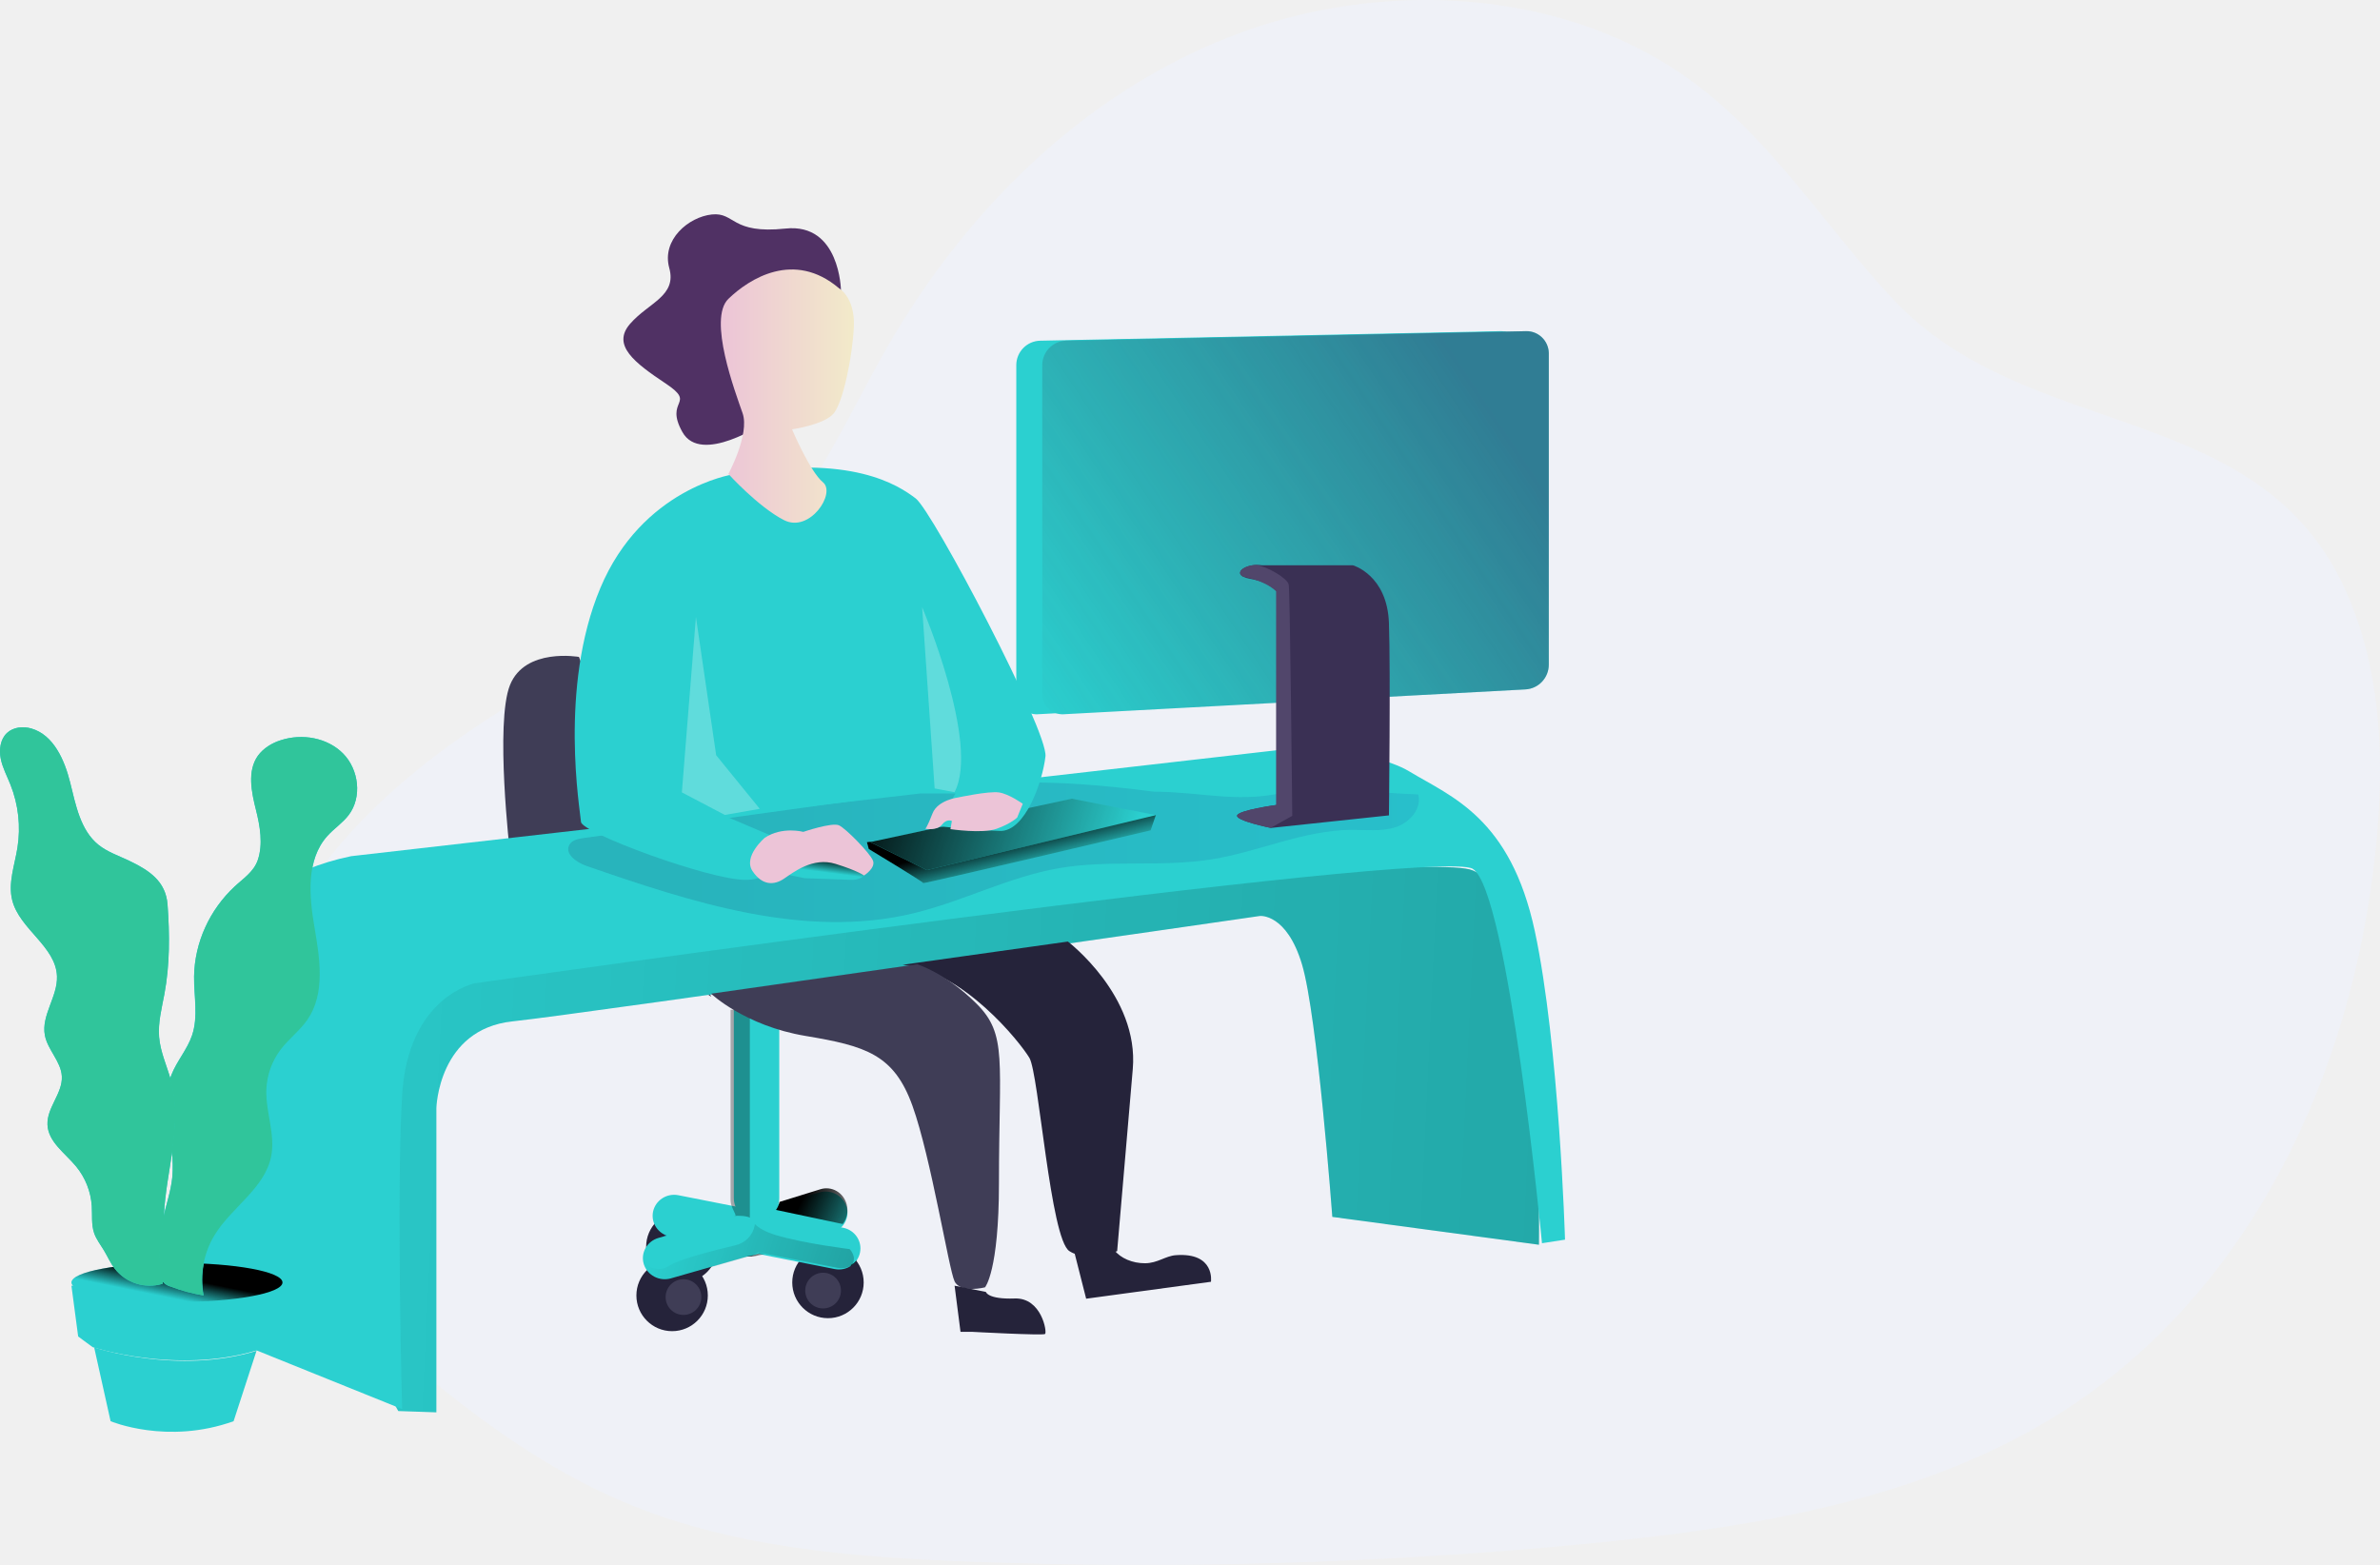
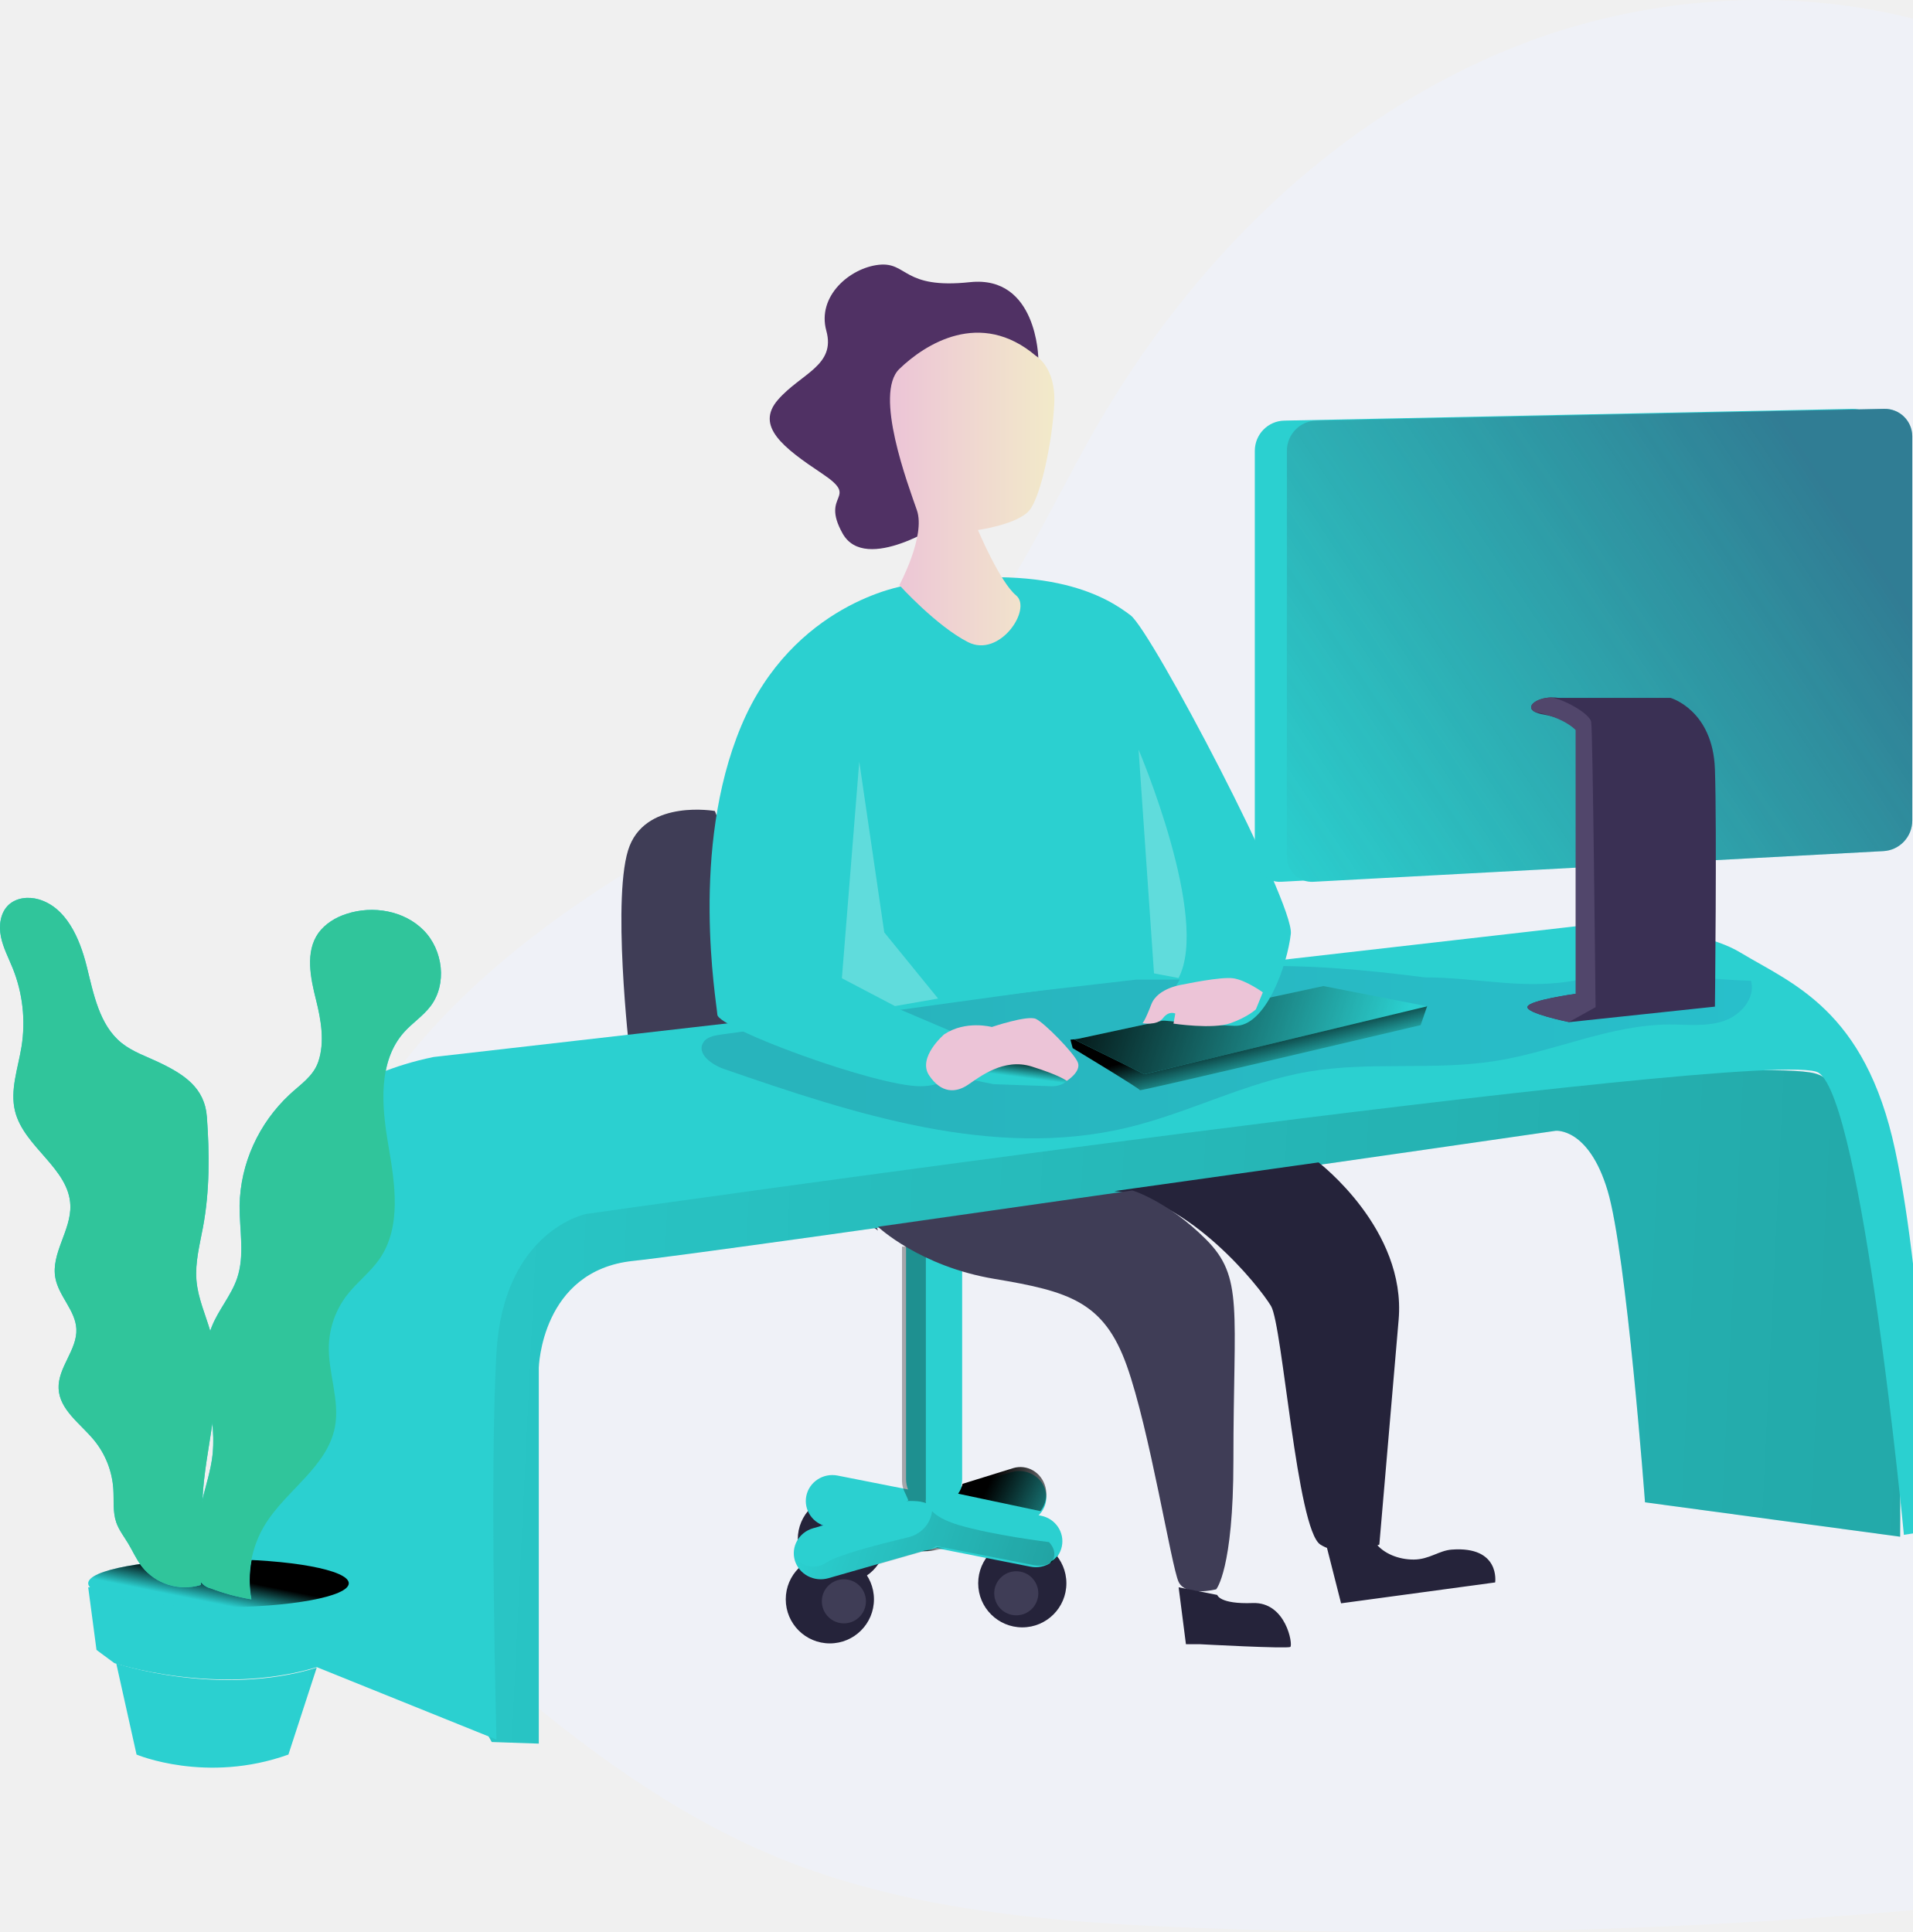
- <svg xmlns="http://www.w3.org/2000/svg" width="733" height="482">
+ <svg xmlns="http://www.w3.org/2000/svg" width="477" height="482">
  <defs>
    <linearGradient id="a" x1="0%" x2="100%" y1="50%" y2="50%">
      <stop offset="0%" stop-color="#183866" />
      <stop offset="100%" stop-color="#1A7FC1" />
    </linearGradient>
    <linearGradient id="b" x1="-.13%" x2="100%" y1="50.057%" y2="50.057%">
      <stop offset="0%" />
      <stop offset="99%" stop-opacity="0" />
    </linearGradient>
    <linearGradient id="c" x1="176.072%" x2="310.393%" y1="-566.037%" y2="-534.629%">
      <stop offset="0%" />
      <stop offset="99%" stop-opacity="0" />
    </linearGradient>
    <linearGradient id="d" x1="58.928%" x2="52.269%" y1="-257.998%" y2="-277.344%">
      <stop offset="0%" />
      <stop offset="99%" stop-opacity="0" />
    </linearGradient>
    <linearGradient id="e" x1="156.099%" x2="8.109%" y1="-63.273%" y2="-76.114%">
      <stop offset="0%" />
      <stop offset="99%" stop-opacity="0" />
    </linearGradient>
    <linearGradient id="f" x1="2361.044%" x2="2162.651%" y1="-16584.906%" y2="-16647.547%">
      <stop offset="0%" />
      <stop offset="99%" stop-opacity="0" />
    </linearGradient>
    <linearGradient id="g" x1="241.391%" x2="133.142%" y1="-426.052%" y2="-412.195%">
      <stop offset="0%" />
      <stop offset="99%" stop-opacity="0" />
    </linearGradient>
    <linearGradient id="h" x1="106.85%" x2="-35.821%" y1="22.502%" y2="19.27%">
      <stop offset="0%" />
      <stop offset="100%" stop-opacity="0" />
    </linearGradient>
    <linearGradient id="i" x1="14.169%" x2="114.168%" y1="-41.335%" y2="-41.335%">
      <stop offset="0%" stop-color="#183866" />
      <stop offset="100%" stop-color="#1A7FC1" />
    </linearGradient>
    <linearGradient id="j" x1="40.386%" x2="71.43%" y1="39.515%" y2="67.977%">
      <stop offset="0%" />
      <stop offset="99%" stop-opacity="0" />
    </linearGradient>
    <linearGradient id="k" x1="-12.531%" x2="93.689%" y1="44.923%" y2="53.42%">
      <stop offset="0%" />
      <stop offset="99%" stop-opacity="0" />
    </linearGradient>
    <linearGradient id="l" x1="53.702%" x2="43.721%" y1="42.271%" y2="80.595%">
      <stop offset="0%" />
      <stop offset="99%" stop-opacity="0" />
    </linearGradient>
    <linearGradient id="m" x1="190.926%" x2="102.154%" y1="-333.246%" y2="-335.028%">
      <stop offset="0%" />
      <stop offset="99%" stop-opacity="0" />
    </linearGradient>
    <linearGradient id="n" x1="168.578%" x2="111.53%" y1="-126.252%" y2="-126.942%">
      <stop offset="0%" />
      <stop offset="99%" stop-opacity="0" />
    </linearGradient>
    <linearGradient id="o" x1="56.989%" x2="28.128%" y1="43.618%" y2="69.958%">
      <stop offset="0%" />
      <stop offset="99%" stop-opacity="0" />
    </linearGradient>
    <linearGradient id="p" x1="58.095%" x2="57.212%" y1="-1473.571%" y2="-1370.204%">
      <stop offset="0%" />
      <stop offset="99%" stop-opacity="0" />
    </linearGradient>
    <linearGradient id="q" x1="-.04%" x2="99.996%" y1="49.993%" y2="49.993%">
      <stop offset="0%" stop-color="#ECC4D7" />
      <stop offset="42%" stop-color="#EFD4D1" />
      <stop offset="100%" stop-color="#F2EAC9" />
    </linearGradient>
    <linearGradient id="r" x1="99.032%" x2="199.03%" y1="-163.287%" y2="-163.287%">
      <stop offset="0%" stop-color="#ECC4D7" />
      <stop offset="42%" stop-color="#EFD4D1" />
      <stop offset="100%" stop-color="#F2EAC9" />
    </linearGradient>
    <linearGradient id="s" x1="124.306%" x2="224.306%" y1="-84.564%" y2="-84.564%">
      <stop offset="0%" stop-color="#ECC4D7" />
      <stop offset="42%" stop-color="#EFD4D1" />
      <stop offset="100%" stop-color="#F2EAC9" />
    </linearGradient>
    <linearGradient id="t" x1="128.89%" x2="24.06%" y1="100.36%" y2="153.095%">
      <stop offset="0%" stop-color="#362958" stop-opacity=".501" />
      <stop offset="100%" stop-color="#34313D" stop-opacity="0" />
    </linearGradient>
    <linearGradient id="u" x1="3990.942%" x2="3874.36%" y1="-34225.187%" y2="-34268.317%">
      <stop offset="0%" />
      <stop offset="99%" stop-opacity="0" />
    </linearGradient>
  </defs>
  <g fill="none" fill-rule="nonzero">
    <path fill="#EFF1F7" d="M583.08 92.214c-20.973-22.385-37.208-49.107-62.275-67.375-39.374-28.754-96.041-31.558-142.08-13.494-46.04 18.063-81.905 54.474-105.544 95.703-12.435 21.692-22.202 45.354-40.423 63.08-15.403 14.976-35.648 24.531-54.843 34.938-30.948 16.733-60.752 36.952-80.78 64.695-20.026 27.743-28.98 64.18-16.178 95.446 8.633 21.097 26.022 37.883 43.836 53.081 20.964 17.869 43.496 34.601 69.5 45.248 32.555 13.246 68.694 16.094 104.134 17.442 62.828 2.38 125.757.601 188.319-5.323 51.23-4.844 104.011-13.113 146.874-39.88 60.043-37.484 91-106.163 97.97-173.51 2.836-26.936 2.118-54.928-8.964-79.92-26.504-59.78-98.017-45.798-139.547-90.131z" />
    <path fill="#3F3D56" d="M178.317 202.334s-16.6-2.947-21.25 8.669c-4.65 11.616 0 51.733 0 51.733L219 307l-40.683-104.666z" />
    <path fill="#2BD0D0" d="M256.202 379.727l-24.555 7.008c-3.568 1.01-7.31-.952-8.372-4.386-1.047-3.438.987-7.046 4.55-8.069l24.522-7.014c3.565-1.01 7.307.947 8.372 4.379 1.058 3.433-.96 7.045-4.517 8.082z" />
    <circle cx="255" cy="395" r="11" fill="#25233A" />
    <circle cx="253.5" cy="397.5" r="5.5" fill="#3F3D56" />
    <circle cx="210" cy="384" r="11" fill="#25233A" />
    <path fill="url(#a)" d="M214 384.5a5.5 5.5 0 11-11 0 5.5 5.5 0 0111 0z" />
    <circle cx="207" cy="399" r="11" fill="#25233A" />
    <path fill="#3F3D56" d="M216 399.5a5.5 5.5 0 11-11 0 5.5 5.5 0 0111 0z" />
    <path fill="#2BD0D0" d="M257.085 390.874l-50.787-10.046c-3.574-.717-5.884-4.13-5.168-7.636.732-3.5 4.21-5.764 7.785-5.066l50.787 10.027c3.574.717 5.884 4.13 5.168 7.637-.723 3.507-4.204 5.781-7.785 5.084z" />
    <path fill="#2BD0D0" d="M226 310h14v59c0 3.866-3.133 7-6.997 7a6.999 6.999 0 01-6.996-7v-59H226z" />
    <path fill="#2BD0D0" d="M231.187 386.708l-24.537 7.025c-3.568 1.014-7.314-.949-8.375-4.388-1.047-3.44.987-7.05 4.548-8.074l24.537-7.005c3.564-1.01 7.304.948 8.368 4.381 1.039 3.435-.99 7.034-4.541 8.06z" />
    <path fill="url(#b)" d="M236 386.26l-3.125.551a12.89 12.89 0 01-2.875.172l1.305-.228a10.302 10.302 0 002.507-.755l2.188.26z" />
    <path fill="url(#c)" d="M261 372.738a6.914 6.914 0 01-1.46 4.262L239 372.65a7.113 7.113 0 001.098-2.462l12.654-3.923a6.201 6.201 0 014.913.579c1.5.867 2.609 2.324 3.083 4.048.164.6.249 1.222.252 1.846z" />
    <path fill="url(#d)" d="M225.22 371.103a5.776 5.776 0 01-.22-1.58V311h5.943v63.07c-.059.31-.04.627.057.93a9.278 9.278 0 00-2.845-.511c-.69-.04-1.385-.04-2.076 0l.425-.1c.262-.04-.94-2.091-1.283-3.286z" opacity=".31" />
    <path fill="url(#e)" d="M262.289 389.8c-.97.523-2.061.797-3.17.796a7.063 7.063 0 01-1.33-.13l-22.407-4.406-1.867-.363a6.54 6.54 0 01-2.133 1.055l-1.11.317-23.025 6.666c-3.514 1.007-7.202-.943-8.247-4.362 1.997 1.805 5.029 1.973 7.223.401 2.811-1.896 14.002-4.743 20.341-6.257 2.996-.698 5.288-3.05 5.848-6 .016-.173.042-.346.08-.517 1.056 1.113 2.997 2.362 6.505 3.423 8.64 2.589 22.667 4.304 22.667 4.304s2.532 2.42.625 5.073z" opacity=".31" />
    <path fill="url(#f)" d="M264 388a7.624 7.624 0 01-2 2 119.75 119.75 0 002-2z" />
    <path fill="url(#g)" d="M226.3 370.559a6.82 6.82 0 001.7 3.13c-.21.039-.425.092-.641.151L206.088 380c-3.271-.813-5.426-3.865-5.044-7.146.381-3.28 3.181-5.781 6.556-5.854a7.14 7.14 0 011.35.132l17.35 3.427z" />
    <path fill="#503164" d="M259 89.407s-.276-20.805-17.075-19.01c-16.8 1.793-15.511-5.095-22.687-4.339-7.175.757-15.51 7.786-13.117 16.468 2.395 8.682-6.332 10.623-12.064 17.21-5.733 6.587 1.349 11.976 11.006 18.416 9.657 6.44-.6 4.773 5.125 14.955 5.726 10.181 25.107-2.825 25.107-2.825L259 89.407z" />
    <path fill="#2BD0D0" d="M122.664 434.601l11.73.399v-93.745s.59-24.241 23.452-26.673c22.861-2.431 230.196-32.466 230.196-32.466s8.218-.87 12.951 14.901c4.733 15.771 9.34 77.787 9.34 77.787l63.64 8.577s1.68-109.55-21.302-115.595c-22.981-6.045-323.522 24.76-323.522 24.76s-22.29 116.352-6.485 142.055z" />
    <path fill="url(#h)" d="M122.664 434.601l11.73.399v-93.745s.59-24.241 23.452-26.673c22.861-2.431 230.196-32.466 230.196-32.466s8.218-.87 12.951 14.901c4.733 15.771 9.34 77.787 9.34 77.787l63.64 8.577s1.68-109.55-21.302-115.595c-22.981-6.045-323.522 24.76-323.522 24.76s-22.29 116.352-6.485 142.055z" opacity=".197" />
    <path fill="#2BD0D0" d="M62 303.784s5.744-31.756 46.144-40.079l285.183-32.643s27.996-1.16 40.804 6.587c12.808 7.746 31.088 14.168 38.583 49.223 7.495 35.056 9.286 94.942 9.286 94.942l-7.09 1.1s-10.348-108.44-21.312-115.306c-10.963-6.865-307.402 35.255-307.402 35.255s-20.561 4.088-22.352 34.532c-1.79 30.443 0 96.605 0 96.605L62 409.057V303.784z" />
    <path fill="url(#i)" d="M355.425 243.844c-14.762-1.9-29.644-3.276-44.519-2.72-11.18.433-22.286 1.966-33.372 3.493l-97.775 13.503c-1.66.23-3.55.603-4.38 2.044-1.592 2.752 2.15 5.464 5.182 6.512 32.51 11.256 67.243 22.656 100.708 14.63 15.3-3.669 29.511-11.288 45.03-13.935 15.518-2.647 31.448-.21 46.933-2.706 14.557-2.345 28.417-9.009 43.172-9.074 4.525 0 9.183.577 13.475-.839 4.293-1.415 8.088-5.739 6.9-10.05-13.853-.478-29.404-3.007-42.992-.262-13.449 2.712-24.894-.596-38.362-.596z" opacity=".19" />
    <path fill="#2BD0D0" d="M267 259.38l.57 2.114s16.881 10.173 16.775 10.501c-.106.328 70.024-16.24 70.024-16.24L356 251l-89 8.38z" />
    <path fill="url(#j)" d="M267 259.38l.57 2.114s16.881 10.173 16.775 10.501c-.106.328 70.024-16.24 70.024-16.24L356 251l-89 8.38z" />
    <path fill="#2BD0D0" d="M268 259.364L330.107 246 356 251.054 285.442 268z" />
    <path fill="url(#k)" d="M268 259.364L330.107 246 356 251.054 285.442 268z" />
    <path fill="#2BD0D0" d="M247.832 270.484l14.457.512s3.672.228 4.62-2.717c.95-2.945-5.89-9.16-6.622-9.277-.733-.118-19.76 5.22-17.017 10.556l4.562.926z" />
    <path fill="url(#l)" d="M247.832 270.484l14.457.512s3.672.228 4.62-2.717c.95-2.945-5.89-9.16-6.622-9.277-.733-.118-19.76 5.22-17.017 10.556l4.562.926z" />
    <path fill="#2BD0D0" d="M79 416.056l-7.058 21.677c-20.473 7.351-37.88 0-37.88 0L29 415s25.535 8.56 50 1.056z" />
    <path fill="url(#m)" d="M79 416.056l-7.058 21.677c-20.473 7.351-37.88 0-37.88 0L29 415s25.535 8.56 50 1.056z" />
    <path fill="#2BD0D0" d="M87 396l-2.284 16.943-5.786 3.008c-24.648 7.42-50.415-1.038-50.415-1.038l-4.443-3.283L22 396h65z" />
    <path fill="url(#n)" d="M87 396l-2.284 16.943-5.786 3.008c-24.648 7.42-50.415-1.038-50.415-1.038l-4.443-3.283L22 396h65z" />
    <ellipse cx="54.5" cy="395" fill="#2BD0D0" rx="32.5" ry="6" />
    <ellipse cx="54.5" cy="395" fill="url(#o)" rx="32.5" ry="6" />
    <path fill="#2BD0D0" d="M39.641 265.03c-3.182-1.515-6.603-2.658-9.356-4.87-5.547-4.5-6.953-12.248-8.69-19.198-1.736-6.951-5.097-14.593-11.944-16.587-2.562-.737-5.567-.445-7.515 1.39-2.053 1.933-2.47 5.11-1.908 7.914.561 2.804 1.928 5.316 2.985 7.974a36.878 36.878 0 012.172 19.477c-.865 5.389-2.932 10.851-1.605 16.134 2.252 8.964 13.47 14.22 13.78 23.457.212 6.233-4.885 12.001-3.73 18.135.852 4.538 5.005 8.08 5.23 12.692.25 5.23-4.662 9.655-4.424 14.885.237 5.23 5.427 8.725 8.815 12.839a21.453 21.453 0 014.827 12.193c.178 2.791-.179 5.682.726 8.327.66 1.933 1.98 3.575 3.004 5.316 1.13 1.88 1.981 3.914 3.341 5.655a13.696 13.696 0 0014.725 4.651c1.05-6.95.132-14.04.423-21.065.574-13.609 5.691-27.324 2.416-40.535-1.201-4.844-3.512-9.443-3.922-14.413-.363-4.44.812-8.838 1.631-13.217 1.69-9.044 1.664-18.394.97-27.538-.547-7.256-5.618-10.599-11.95-13.616z" />
    <path fill="#2BD0D0" d="M59.752 300.767c-.053 6.062 1.33 12.33-.612 18.085-1.47 4.362-4.702 7.934-6.371 12.223-3.85 9.899 1.33 21 .273 31.57-.44 4.354-1.936 8.537-2.88 12.813a51.236 51.236 0 00-.851 16.485 4.17 4.17 0 003.325 4.342A51.942 51.942 0 0062.711 399a26.638 26.638 0 013.445-18.59c5.274-8.63 15.522-14.446 17.43-24.359 1.29-6.712-1.715-13.524-1.502-20.355a21.886 21.886 0 014.482-12.548c2.48-3.227 5.839-5.723 8.147-9.07 5.546-8.066 3.817-18.848 2.168-28.494-1.65-9.647-2.607-20.748 3.91-28.057 2.062-2.31 4.748-4.044 6.617-6.513 4.163-5.504 3.112-13.983-1.73-18.902-4.84-4.92-12.635-6.28-19.218-4.116a13.86 13.86 0 00-7.01 4.76c-3.325 4.714-1.995 11.154-.585 16.757 1.23 4.867 2.221 10.483.539 15.39-1.257 3.651-4.443 5.63-7.15 8.172a38.903 38.903 0 00-12.502 27.692z" />
    <path fill="#30C59B" d="M53.062 354.522c-.938 6.593-2.292 13.239-2.57 19.851v.665a1.757 1.757 0 01-.111.479 51.684 51.684 0 00-.866 16.501c.036.893.261 1.768.66 2.566-.032.279-.072.551-.111.83a13.702 13.702 0 01-14.73-4.652c-1.32-1.741-2.213-3.775-3.342-5.655-1.057-1.748-2.345-3.39-3.005-5.317-.905-2.659-.549-5.536-.727-8.327a21.453 21.453 0 00-4.828-12.196c-3.389-4.087-8.587-7.516-8.818-12.833-.231-5.317 4.676-9.656 4.425-14.887-.224-4.612-4.379-8.154-5.23-12.693-1.157-6.135 3.962-11.903 3.731-18.137-.31-9.238-11.532-14.495-13.785-23.46-1.32-5.284.74-10.747 1.605-16.136a36.876 36.876 0 00-2.146-19.46c-1.057-2.658-2.424-5.163-2.986-7.975-.561-2.81-.145-5.981 1.909-7.922 1.982-1.834 4.954-2.126 7.517-1.389 6.856 1.994 10.204 9.664 11.948 16.615 1.744 6.952 3.144 14.694 8.692 19.2 2.742 2.227 6.176 3.356 9.36 4.872 6.34 3.017 11.413 6.36 11.955 13.55.66 9.145.72 18.496-.97 27.541-.82 4.38-1.982 8.78-1.632 13.219.35 4.44 2.272 8.64 3.527 12.946.139.485.277.977.396 1.469 1.665 6.839 1.13 13.757.132 20.735z" />
    <path fill="url(#p)" d="M49.718 394a7.789 7.789 0 01-.502-2.488c-.43-5.36-.216-10.78.637-16.047.023-.155.052-.31.08-.465-.171 6.346.374 12.744-.215 19z" />
    <path fill="#30C59B" d="M107.393 251.014c-1.871 2.47-4.562 4.202-6.627 6.513-6.527 7.303-5.568 18.41-3.916 28.057 1.651 9.646 3.383 20.428-2.172 28.495-2.31 3.32-5.674 5.842-8.159 9.069a21.865 21.865 0 00-4.49 12.548c-.212 6.831 2.798 13.643 1.506 20.355-1.911 9.913-12.175 15.742-17.457 24.36A26.644 26.644 0 0062.654 399a51.824 51.824 0 01-10.064-2.715 5.425 5.425 0 01-2.344-1.415 2.503 2.503 0 01-.247-.345 6.232 6.232 0 01-.699-2.55c-.599-5.506-.3-11.073.886-16.484.033-.16.073-.319.113-.478.946-4.11 2.345-8.14 2.771-12.336a39.84 39.84 0 00-.16-8.166c1.006-6.971 1.545-13.882-.153-20.668-.12-.49-.26-.982-.4-1.467.127-.425.273-.85.44-1.268 1.672-4.289 4.909-7.86 6.38-12.223 1.939-5.756.56-12.023.613-18.085.087-10.47 4.823-20.58 12.429-27.725 2.71-2.542 5.901-4.52 7.16-8.172 1.685-4.907.666-10.523-.54-15.39-1.418-5.603-2.764-12.043.587-16.757 1.665-2.337 4.29-3.857 7.02-4.76 6.567-2.165 14.407-.804 19.249 4.116 4.842 4.92 5.868 13.43 1.698 18.902z" />
    <path fill="#2BD0D0" d="M225.573 146.146s-27.817 4.3-40.684 34.977c-12.867 30.677-6.176 68.683-5.951 72.027.225 3.344 39.428 17.85 50.635 17.85 11.208 0 13.542-11.229 13.542-11.229l-19.803-8.433 60.17-6.949h10.804l-5.951 10.032s11.743 1.23 19.592 1.511c7.848.281 13.178-15.24 14.057-22.959.88-7.717-34.667-75.458-39.977-79.47-5.31-4.013-19.717-13.817-56.434-7.357z" />
    <path fill="url(#q)" d="M258.392 88.776s5.032 2.83 4.58 11.985c-.453 9.155-3.29 22.932-6.153 26.5-2.864 3.57-12.88 4.968-12.88 4.968s5.464 12.977 9.53 16.326c4.066 3.349-4.086 15.687-12.015 11.639-7.928-4.049-17.12-14.216-17.12-14.216s6.612-12.245 4.376-18.69c-2.235-6.445-10.772-29.064-4.376-35.242 6.396-6.18 20.186-15.035 34.058-3.27z" />
    <path fill="#FFF" opacity=".25" d="M214.334 190L210 244.055 223.238 251 234 249.122l-13.428-16.504zM284 187s17.909 42.077 9.97 57l-6.116-1.16L284 187z" />
    <path fill="url(#r)" d="M235.522 258.045s-6.766 5.775-3.746 10.267c3.02 4.491 6.625 4.363 9.631 2.355 3.006-2.009 8.911-6.776 15.946-4.588 7.035 2.188 8.744 3.58 8.744 3.58s3.705-2.316 2.744-4.639c-.962-2.323-8.32-9.85-10.452-10.825-2.132-.975-10.983 2.021-10.983 2.021s-6.503-1.758-11.884 1.83z" />
    <path fill="url(#s)" d="M295.191 245.598s-6.385.759-7.998 4.957c-1.613 4.198-2.193 4.71-2.193 4.71s3.606.69 5.106-1.264 3.059-1.133 3.059-1.133l-.447 2.507s9.798 1.477 14.224-.11c4.425-1.589 6.325-3.453 6.325-3.453l1.733-4.24s-4.18-3.03-7.332-3.5c-3.152-.47-12.477 1.526-12.477 1.526z" />
    <path fill="#25233A" d="M328.893 290s21.934 16.687 19.984 39.259c-1.949 22.572-4.813 56.087-4.813 56.087s-8.846 3.722-14.707 0c-5.862-3.722-9.411-54.65-12.315-59.513-2.904-4.864-20.375-26.79-39.042-28.679L328.893 290z" />
    <path fill="#3F3D56" d="M219 306.058s10.444 9.895 29.062 13.002c18.619 3.107 27.297 5.7 32.987 21.605 5.69 15.905 11.148 50.137 12.935 53.963 1.786 3.826 9.382 1.874 9.382 1.874s4.296-4.895 4.296-32.114c0-37.946 2.655-45.724-6.913-55.256-9.568-9.533-18.272-12.132-18.272-12.132L219 306.058z" />
    <path fill="#25233A" d="M294 396l1.82 14.197h3.408s21.948 1.187 22.636.675c.688-.513-1.057-11.243-9.372-10.94-8.316.304-8.861-2.023-8.861-2.023L294 396zm37-9.844L334.518 400l38.437-5.212s1.353-9.093-10.823-8.191c-3.214.234-5.608 2.465-9.471 2.485-3.863.02-7.563-1.543-9.511-4.082L331 386.156z" />
    <path fill="#2BD0D0" d="M461.804 212.337l-142.243 7.654c-3.44.181-6.376-2.47-6.561-5.926V112.473c.003-4.101 3.267-7.448 7.348-7.535l141.661-2.937a6.835 6.835 0 014.886 1.917 6.898 6.898 0 012.105 4.827v95.971c-.005 4.056-3.164 7.402-7.196 7.621z" />
    <path fill="#2BD0D0" d="M469.804 212.337l-142.25 7.655c-3.44.177-6.372-2.478-6.554-5.934V112.473c-.004-4.102 3.26-7.452 7.342-7.535l141.68-2.937c3.777-.07 6.898 2.943 6.978 6.738v95.977c-.005 4.057-3.164 7.403-7.196 7.621z" />
    <path fill="url(#t)" d="M469.804 212.337l-142.25 7.655c-3.44.177-6.372-2.478-6.554-5.934V112.473c-.004-4.102 3.26-7.452 7.342-7.535l141.68-2.937c3.777-.07 6.898 2.943 6.978 6.738v95.977c-.005 4.057-3.164 7.403-7.196 7.621z" />
    <path fill="#3A3054" d="M427.773 251.138L391.478 255s-11.053-2.23-10.455-3.862c.599-1.633 12.156-3.205 12.156-3.205v-65.804c-.1-.146-1.621-2.084-5.789-3.319-.807-.239-1.628-.43-2.459-.57a7.252 7.252 0 01-2.06-.624c-2.479-1.28.26-3.51 4.107-3.61a9.625 9.625 0 011.802.106h27.913s10.568 2.973 11.08 17.811c.511 14.839 0 59.215 0 59.215z" />
    <path fill="#51466B" d="M398 251.277L391.322 255s-10.888-2.23-10.299-3.863c.59-1.632 11.995-3.205 11.995-3.205v-65.809c-.138-.152-1.807-1.898-5.703-3.318a28.64 28.64 0 00-4.452-1.195c-2.442-1.28.255-3.51 4.046-3.61 3.228.445 9.585 4.028 9.998 6.073.412 2.044 1.093 71.204 1.093 71.204z" />
    <path fill="url(#u)" d="M263 389c-.881 1.001-1.29 1.37-.77.547.27-.159.527-.342.77-.547z" />
  </g>
</svg>
